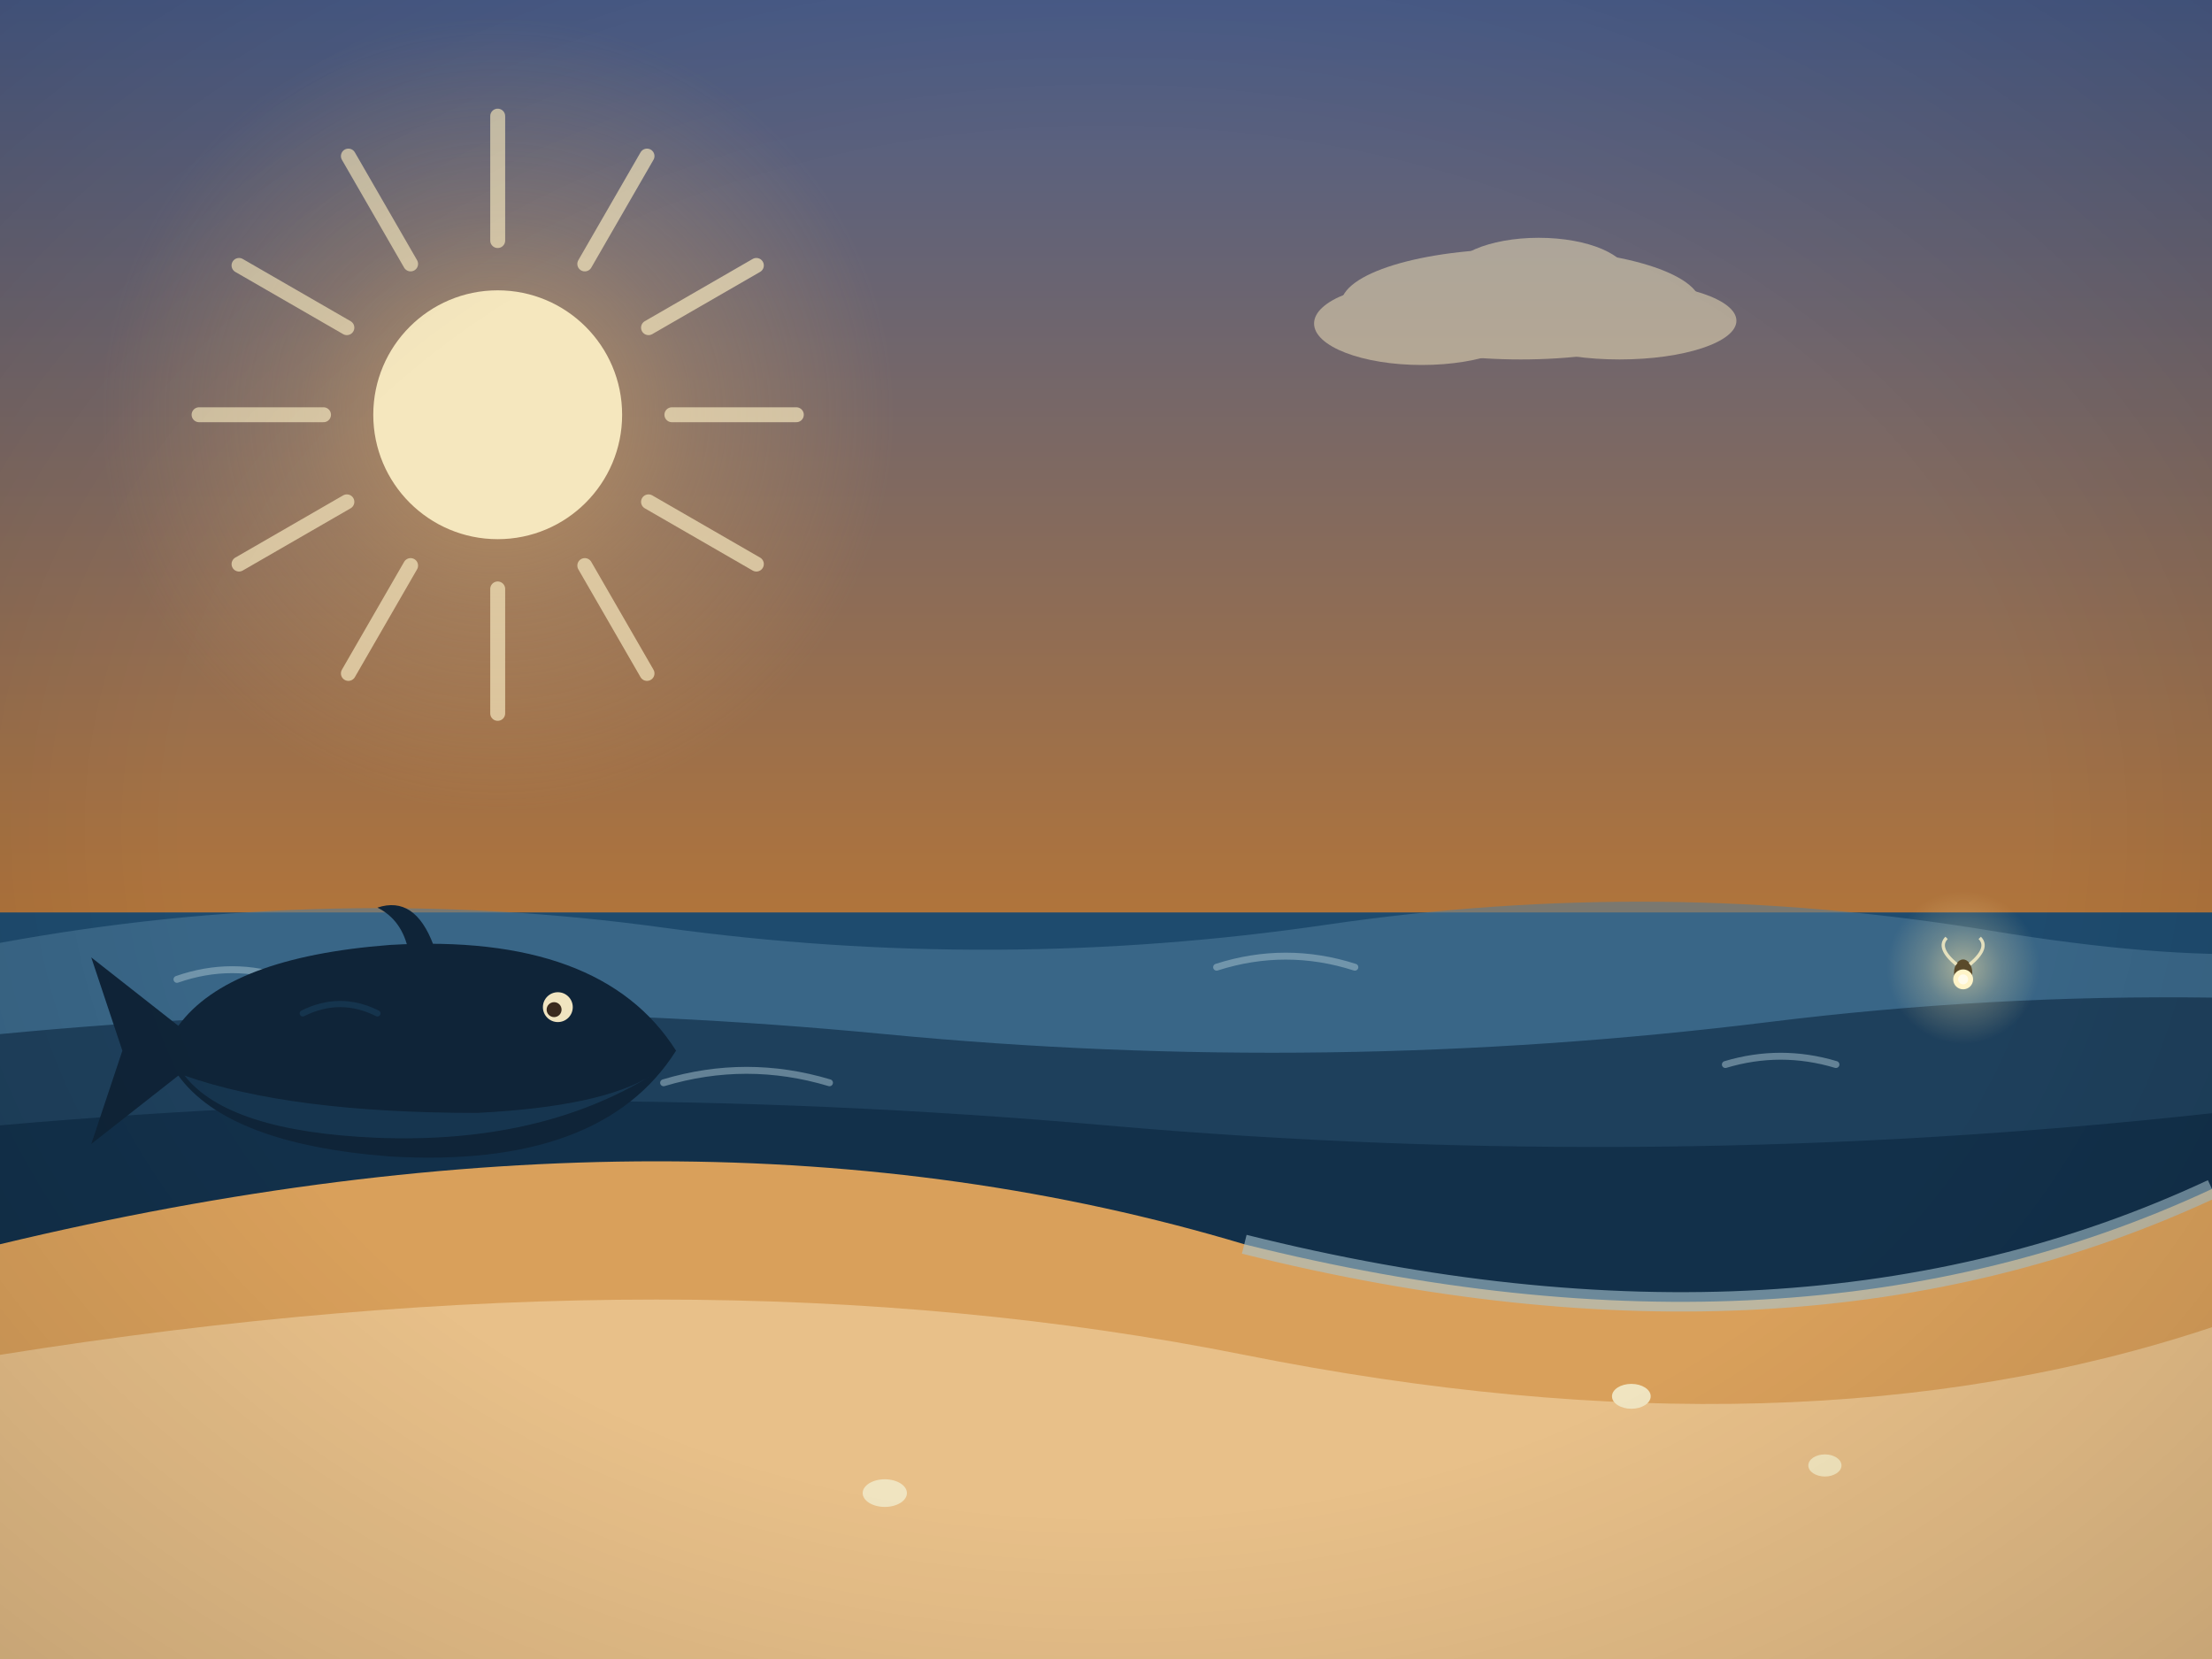
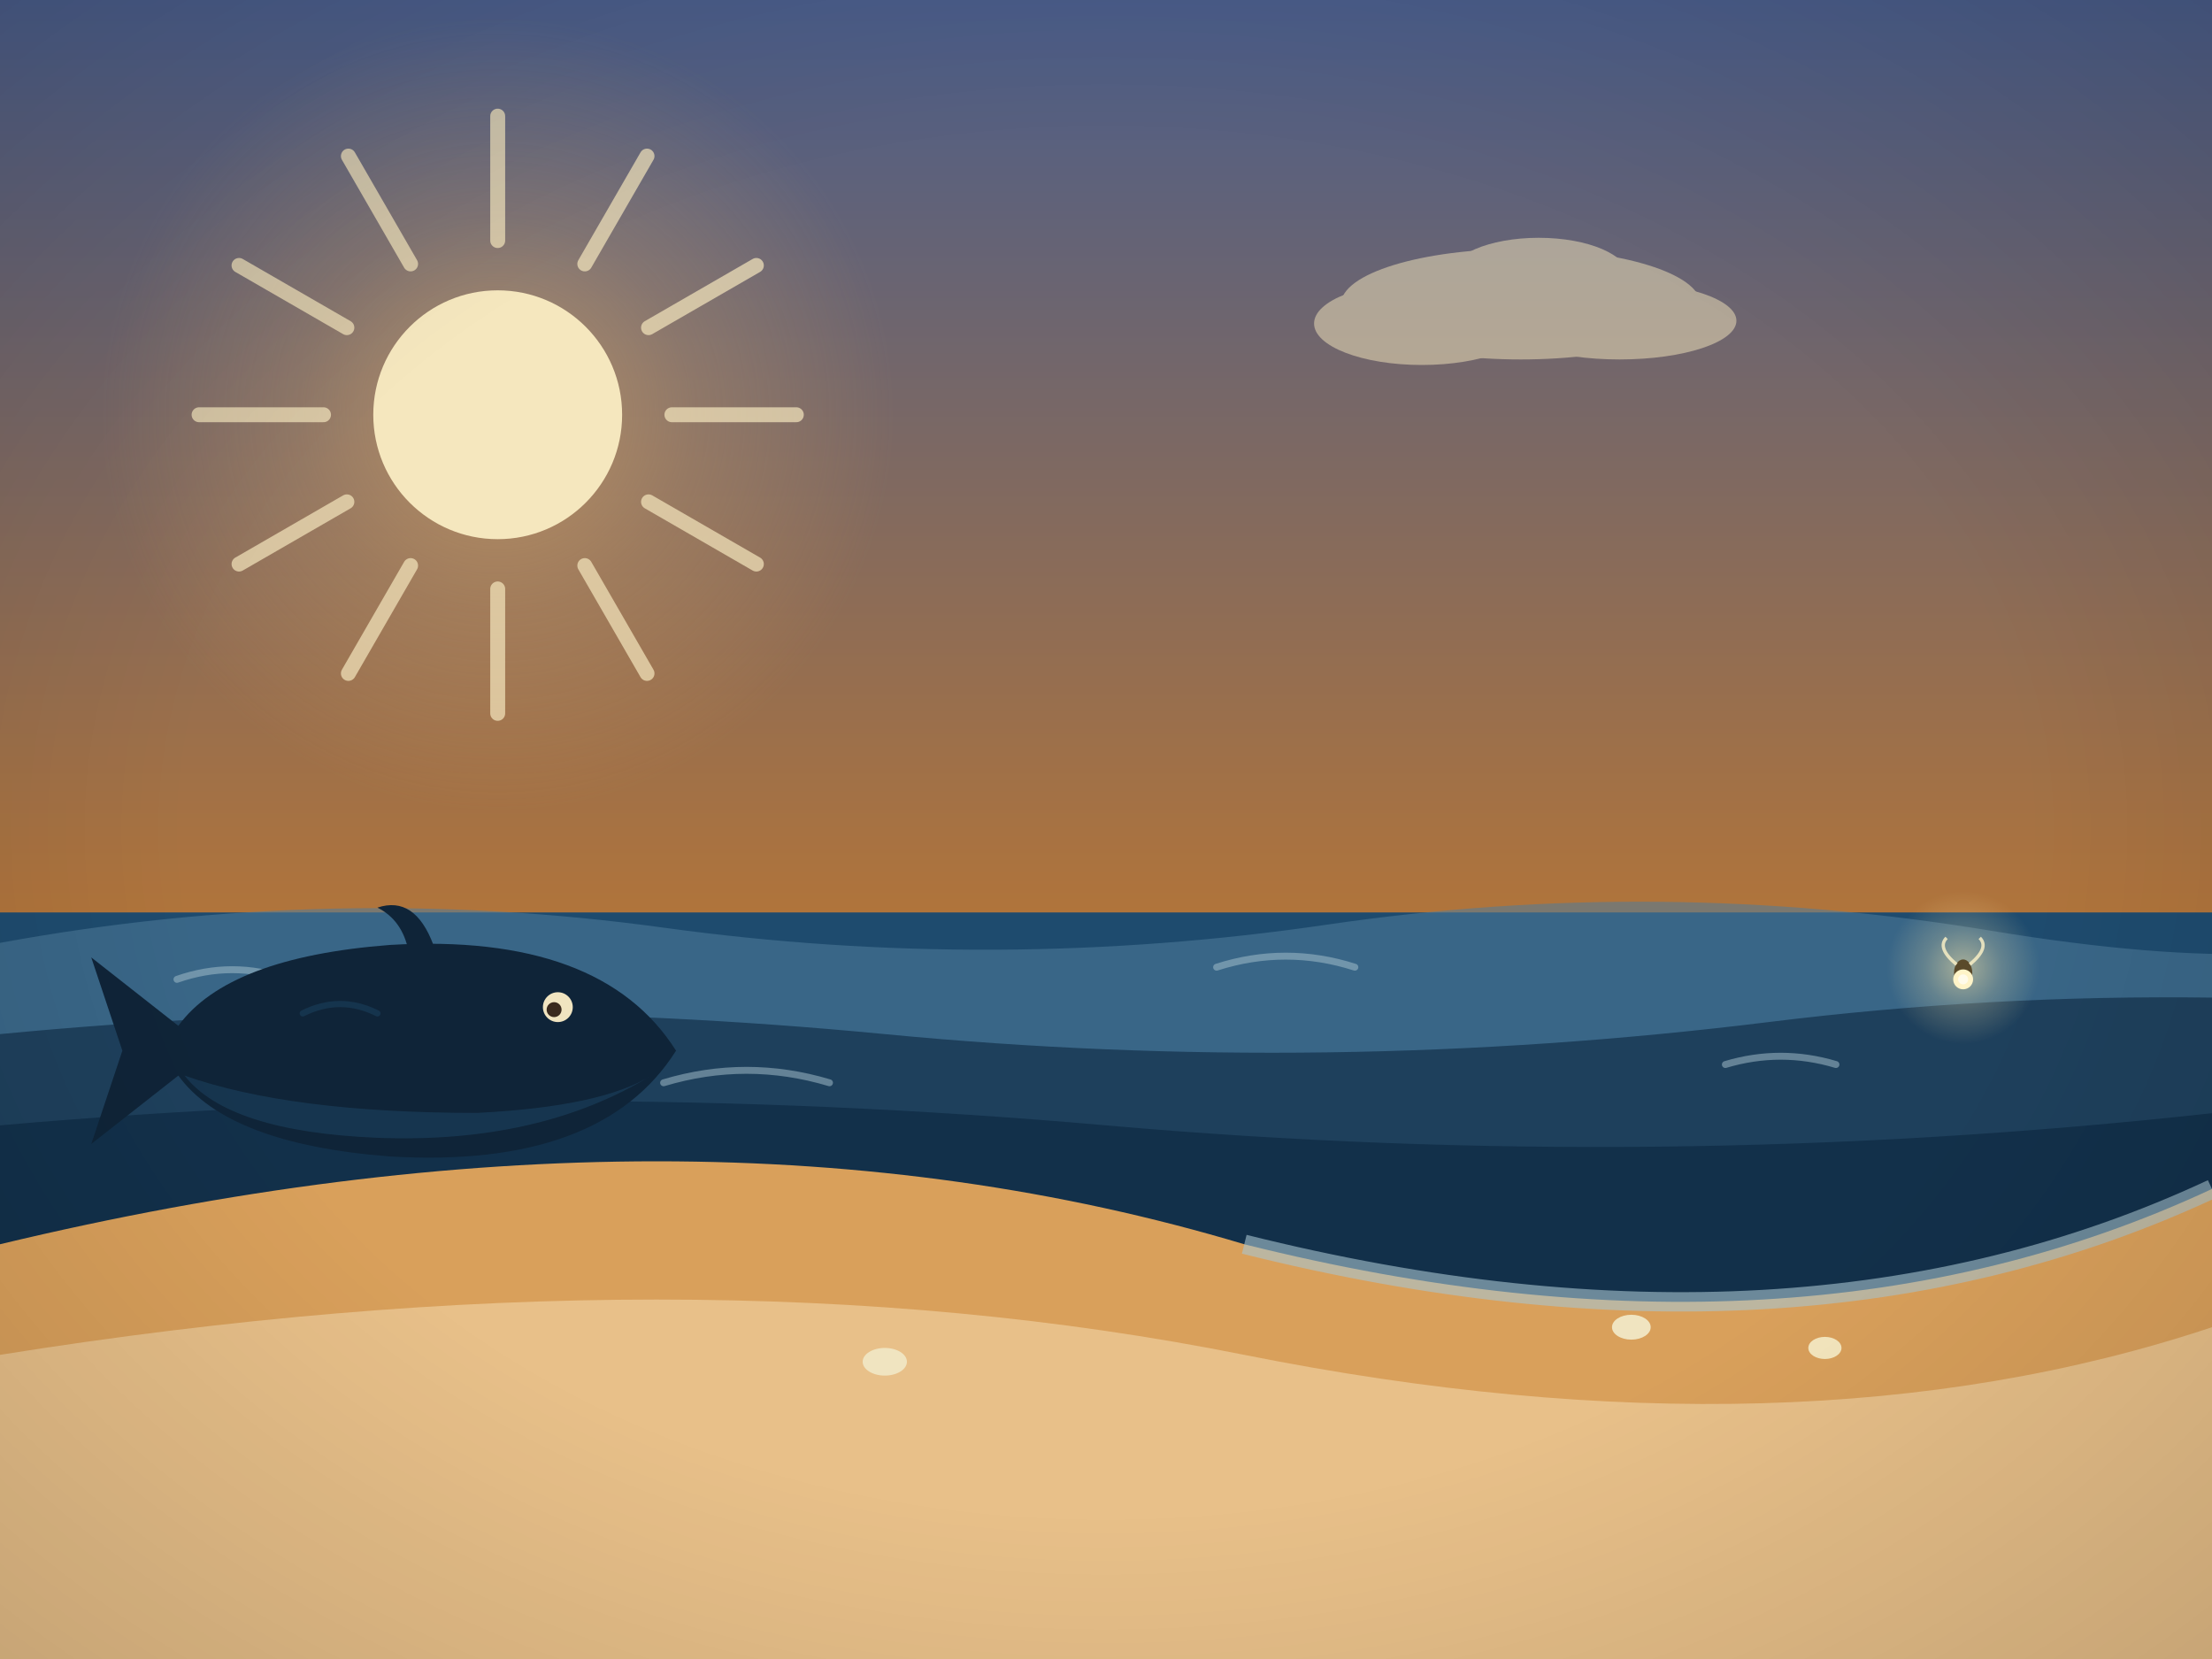
<svg xmlns="http://www.w3.org/2000/svg" viewBox="0 0 1600 1200">
  <defs>
    <linearGradient id="sky0" x1="0" y1="0" x2="0" y2="1">
      <stop offset="0" stop-color="#4A5D8A" />
      <stop offset="0.55" stop-color="#B0743B" />
      <stop offset="1" stop-color="#E8B36A" />
    </linearGradient>
    <radialGradient id="gl1">
      <stop offset="0" stop-color="#E8B36A" stop-opacity="0.55" />
      <stop offset="0.5" stop-color="#E8B36A" stop-opacity="0.22" />
      <stop offset="1" stop-color="#E8B36A" stop-opacity="0" />
    </radialGradient>
    <radialGradient id="gl2">
      <stop offset="0" stop-color="#FFE9A8" stop-opacity="0.55" />
      <stop offset="0.5" stop-color="#FFE9A8" stop-opacity="0.22" />
      <stop offset="1" stop-color="#FFE9A8" stop-opacity="0" />
    </radialGradient>
    <radialGradient id="vg3" cx="0.5" cy="0.5" r="0.75">
      <stop offset="0.55" stop-color="#000" stop-opacity="0" />
      <stop offset="1" stop-color="#000" stop-opacity="0.16" />
    </radialGradient>
  </defs>
  <rect x="0" y="0" width="1600" height="1200" fill="url(#sky0)" />
  <circle cx="360" cy="300" r="288" fill="url(#gl1)" />
  <circle cx="360" cy="300" r="90" fill="#F5E7BE" />
  <line x1="486" y1="300" x2="576" y2="300" stroke="#F5E7BE" stroke-width="10.8" stroke-linecap="round" opacity="0.7" />
  <line x1="469.1" y1="363" x2="547.1" y2="408" stroke="#F5E7BE" stroke-width="10.8" stroke-linecap="round" opacity="0.7" />
  <line x1="423" y1="409.1" x2="468" y2="487.1" stroke="#F5E7BE" stroke-width="10.8" stroke-linecap="round" opacity="0.7" />
  <line x1="360" y1="426" x2="360" y2="516" stroke="#F5E7BE" stroke-width="10.8" stroke-linecap="round" opacity="0.7" />
  <line x1="297" y1="409.1" x2="252" y2="487.1" stroke="#F5E7BE" stroke-width="10.8" stroke-linecap="round" opacity="0.7" />
  <line x1="250.9" y1="363" x2="172.9" y2="408" stroke="#F5E7BE" stroke-width="10.8" stroke-linecap="round" opacity="0.7" />
  <line x1="234" y1="300" x2="144" y2="300" stroke="#F5E7BE" stroke-width="10.8" stroke-linecap="round" opacity="0.7" />
  <line x1="250.9" y1="237" x2="172.9" y2="192" stroke="#F5E7BE" stroke-width="10.8" stroke-linecap="round" opacity="0.7" />
  <line x1="297" y1="190.9" x2="252" y2="112.9" stroke="#F5E7BE" stroke-width="10.8" stroke-linecap="round" opacity="0.7" />
  <line x1="360" y1="174" x2="360" y2="84" stroke="#F5E7BE" stroke-width="10.8" stroke-linecap="round" opacity="0.7" />
  <line x1="423" y1="190.9" x2="468" y2="112.9" stroke="#F5E7BE" stroke-width="10.8" stroke-linecap="round" opacity="0.7" />
  <line x1="469.1" y1="237" x2="547.1" y2="192" stroke="#F5E7BE" stroke-width="10.8" stroke-linecap="round" opacity="0.7" />
  <g opacity="0.5" fill="#F5E7BE">
    <ellipse cx="1100" cy="220" rx="130" ry="40" />
    <ellipse cx="1028.5" cy="234" rx="78" ry="30" />
    <ellipse cx="1171.5" cy="232" rx="84.5" ry="28" />
    <ellipse cx="1113" cy="200" rx="65" ry="28" />
  </g>
  <rect x="0" y="660" width="1600" height="540" fill="#1E4B6E" />
  <path d="M0 682 Q 240 638 480 671 T 960 668.8 T 1440 673.2 T 1760 660 V 1200 H 0 Z" fill="#4F7C9A" opacity="0.55" />
  <path d="M0 748 Q 320 717.2 640 748 T 1280 739.2 T 1920 748 V 1200 H 0 Z" fill="#12304A" opacity="0.7" />
  <path d="M0 814 Q 400 778.8 800 814 T 1600 805.2 V 1200 H 0 Z" fill="#12304A" />
  <g stroke="#A9C4CF" stroke-width="5" fill="none" opacity="0.5" stroke-linecap="round">
    <path d="M 128 708.4 q 40 -14 80 0" />
    <path d="M 880 699.6 q 50 -16 100 0" />
    <path d="M 1248 770 q 40 -12 80 0" />
    <path d="M 480 783.2 q 60 -18 120 0" />
  </g>
  <path d="M 0 1200 V 900 Q 500 780 900 900 Q 1300 1000 1600 860 V 1200 Z" fill="#D9A05B" />
  <path d="M 0 1200 V 980 Q 500 900 900 980 Q 1300 1060 1600 960 V 1200 Z" fill="#E8C089" />
  <path d="M 900 900 Q 1300 1000 1600 860" stroke="#A9C4CF" stroke-width="14" fill="none" opacity="0.6" />
  <g transform="translate(300 760) scale(-0.45 0.45)">
    <path d="M -420 0 Q -300 -190 40 -170 Q 300 -150 380 -40 L 520 -150 L 470 0 L 520 150 L 380 40 Q 300 150 40 170 Q -300 190 -420 0 Z" fill="#0F2438" />
    <path d="M -380 40 Q -200 150 60 140 Q 300 130 370 40 Q 200 100 -100 100 Q -300 90 -380 40 Z" fill="#183A55" opacity="0.8" />
    <circle cx="-230" cy="-70" r="24" fill="#F0E4C0" />
    <circle cx="-224" cy="-66" r="12" fill="#3A2A1E" />
    <path d="M 60 -60 q 60 -30 120 0" stroke="#183A55" stroke-width="10" fill="none" stroke-linecap="round" opacity="0.7" />
    <path d="M -30 -170 q 30 -80 90 -60 q -40 20 -50 70 Z" fill="#0F2438" />
  </g>
-   <ellipse cx="1180" cy="1010" rx="14" ry="9" fill="#F0E4C0" />
-   <ellipse cx="1320" cy="1060" rx="12" ry="8" fill="#F5E7BE" />
-   <ellipse cx="640" cy="1080" rx="16" ry="10" fill="#F0E4C0" />
+   <ellipse cx="1180" cy="960" rx="14" ry="9" fill="#F0E4C0" />
+   <ellipse cx="1320" cy="975" rx="12" ry="8" fill="#F5E7BE" />
+   <ellipse cx="640" cy="985" rx="16" ry="10" fill="#F0E4C0" />
  <circle cx="1420" cy="700" r="55.2" fill="url(#gl2)" />
  <ellipse cx="1420" cy="703.6" rx="6.6" ry="9.6" fill="#5A4A2A" />
  <circle cx="1420" cy="708.4" r="7.2" fill="#FFF4C8" />
  <circle cx="1420" cy="708.4" r="3.6" fill="#FFFBEA" />
  <path d="M 1415.2 697.6 q -14.4 -12 -7.2 -19.2 M 1424.8 697.6 q 14.4 -12 7.2 -19.2" stroke="#FFF4C8" stroke-width="2.4" fill="none" opacity="0.8" />
  <rect width="1600" height="1200" fill="url(#vg3)" />
</svg>
